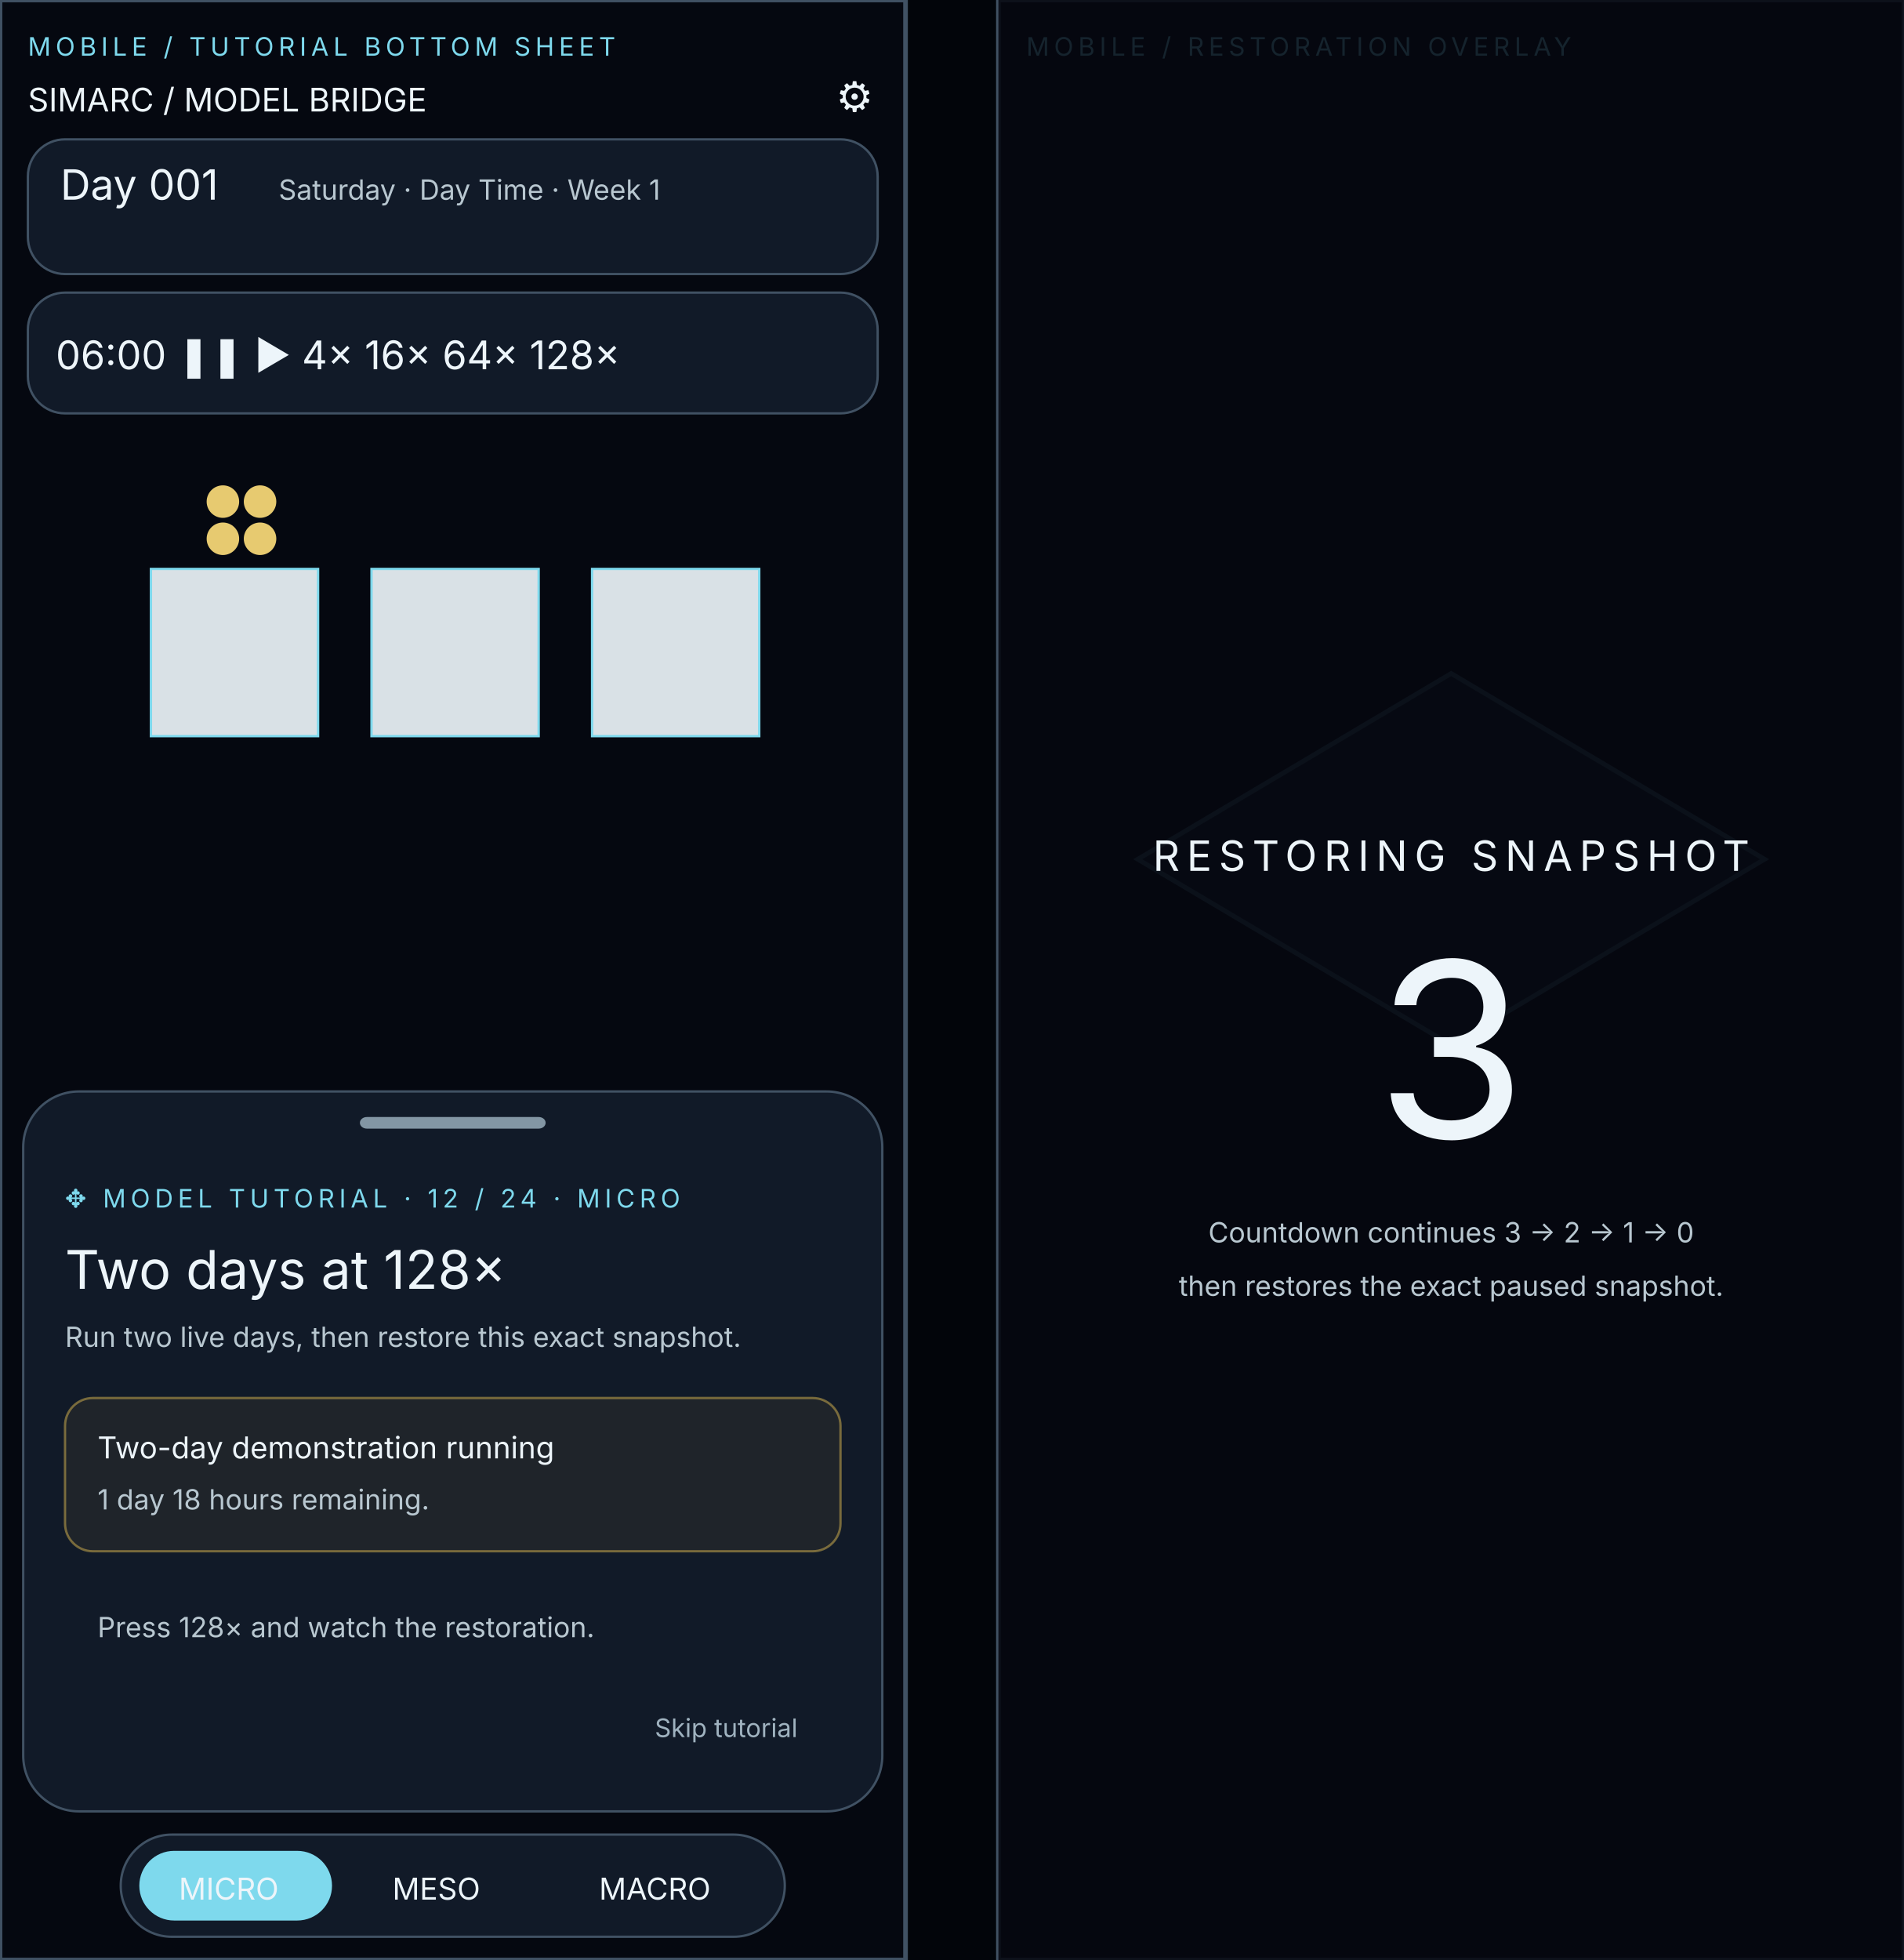
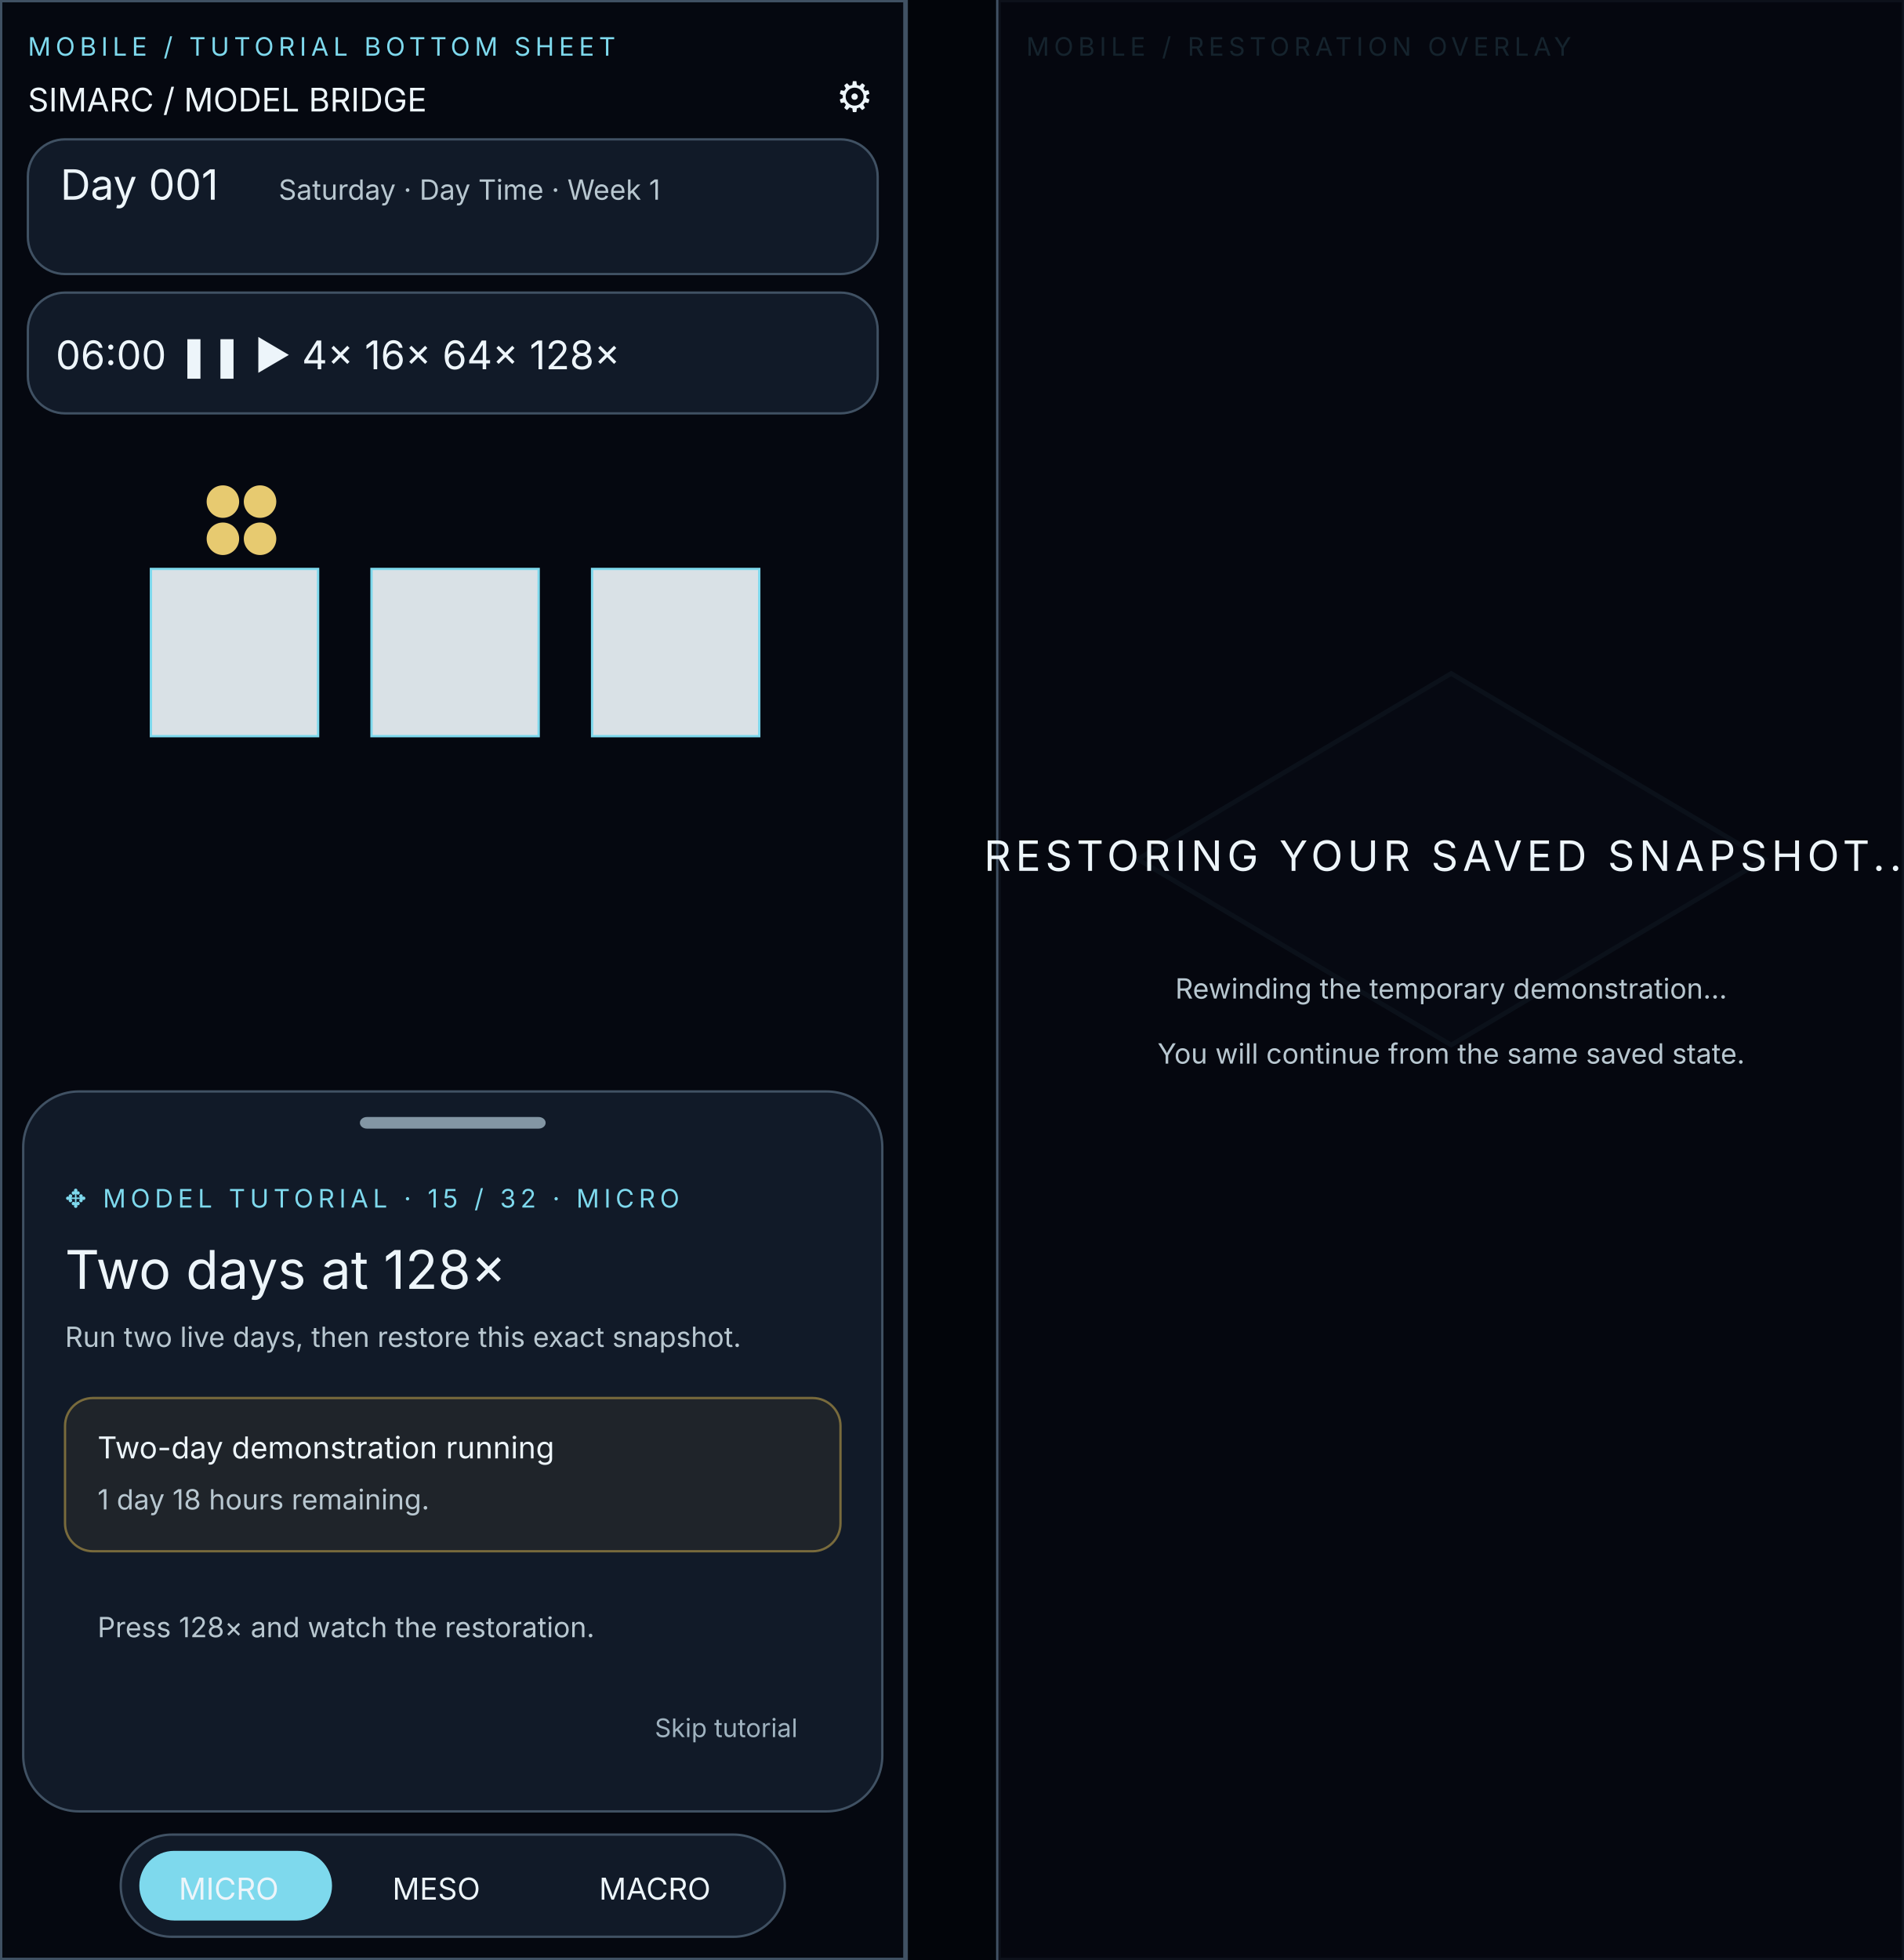
<svg xmlns="http://www.w3.org/2000/svg" width="820" height="844" viewBox="0 0 820 844">
  <style>
    text { font-family: Inter, Arial, sans-serif; fill: #edf5fa; }
    .frame { fill: #050810; stroke: #405163; stroke-width: 2; }
    .panel { fill: #111a28; stroke: #405163; }
    .muted { fill: #9fb2bf; }
    .accent { fill: #7ed9ed; }
    .label { fill: #7ed9ed; font-size: 11px; letter-spacing: 2px; }
    .body { fill: #b8c7d0; font-size: 12px; }
  </style>
  <rect width="820" height="844" fill="#02050a" />
  <g id="Mobile_Tutorial" transform="translate(0 0)">
    <rect class="frame" width="390" height="844" />
    <text class="label" x="12" y="24">MOBILE / TUTORIAL BOTTOM SHEET</text>
    <text x="12" y="48" font-size="14">SIMARC / MODEL BRIDGE</text>
    <text x="360" y="48" font-size="18">⚙</text>
    <rect class="panel" x="12" y="60" width="366" height="58" rx="16" />
    <text x="26" y="86" font-size="18">Day 001</text>
    <text class="body" x="120" y="86">Saturday · Day Time · Week 1</text>
    <rect class="panel" x="12" y="126" width="366" height="52" rx="16" />
    <text x="24" y="159" font-size="17">06:00  ❚❚  ▶  4×  16×  64×  128×</text>
    <g fill="#d9e1e6" stroke="#7ed9ed">
      <rect x="65" y="245" width="72" height="72" />
      <rect x="160" y="245" width="72" height="72" />
      <rect x="255" y="245" width="72" height="72" />
    </g>
    <g fill="#e7ca70">
      <circle cx="96" cy="232" r="7" />
      <circle cx="112" cy="232" r="7" />
      <circle cx="96" cy="216" r="7" />
      <circle cx="112" cy="216" r="7" />
    </g>
    <rect class="panel" x="10" y="470" width="370" height="310" rx="24" />
    <rect x="155" y="481" width="80" height="5" rx="3" fill="#8396a4" />
-     <text class="label" x="28" y="520">✥ MODEL TUTORIAL · 12 / 24 · MICRO</text>
+     <text class="label" x="28" y="520">✥ MODEL TUTORIAL · 15 / 32 · MICRO</text>
    <text x="28" y="555" font-size="23">Two days at 128×</text>
    <text class="body" x="28" y="580">Run two live days, then restore this exact snapshot.</text>
    <rect x="28" y="602" width="334" height="66" rx="12" fill="#f3cc5510" stroke="#f3cc5570" />
    <text x="42" y="628" fill="#e9d893" font-size="13">Two-day demonstration running</text>
    <text class="body" x="42" y="650">1 day 18 hours remaining.</text>
    <text class="body" x="42" y="705">Press 128× and watch the restoration.</text>
    <text class="muted" x="282" y="748" font-size="11">Skip tutorial</text>
    <rect class="panel" x="52" y="790" width="286" height="44" rx="22" />
    <rect class="accent" x="60" y="797" width="83" height="30" rx="15" />
    <text x="77" y="818" fill="#07111b" font-size="13">MICRO</text>
    <text x="169" y="818" font-size="13">MESO</text>
    <text x="258" y="818" font-size="13">MACRO</text>
  </g>
  <g id="Mobile_Restore" transform="translate(430 0)">
    <rect class="frame" width="390" height="844" />
    <text class="label" x="12" y="24">MOBILE / RESTORATION OVERLAY</text>
    <path d="M60 370 195 290 330 370 195 450Z" fill="#101a27" stroke="#365062" stroke-width="2" />
    <rect width="390" height="844" fill="#050810dd" />
-     <text x="195" y="375" text-anchor="middle" font-size="18" letter-spacing="3">RESTORING SNAPSHOT</text>
-     <text x="195" y="490" text-anchor="middle" fill="#f3cc55" font-size="105">3</text>
-     <text class="body" x="195" y="535" text-anchor="middle">Countdown continues 3 → 2 → 1 → 0</text>
-     <text class="body" x="195" y="558" text-anchor="middle">then restores the exact paused snapshot.</text>
+     <text x="195" y="375" text-anchor="middle" font-size="18" letter-spacing="2">RESTORING YOUR SAVED SNAPSHOT...</text>
+     <text class="body" x="195" y="430" text-anchor="middle">Rewinding the temporary demonstration...</text>
+     <text class="body" x="195" y="458" text-anchor="middle">You will continue from the same saved state.</text>
  </g>
</svg>
